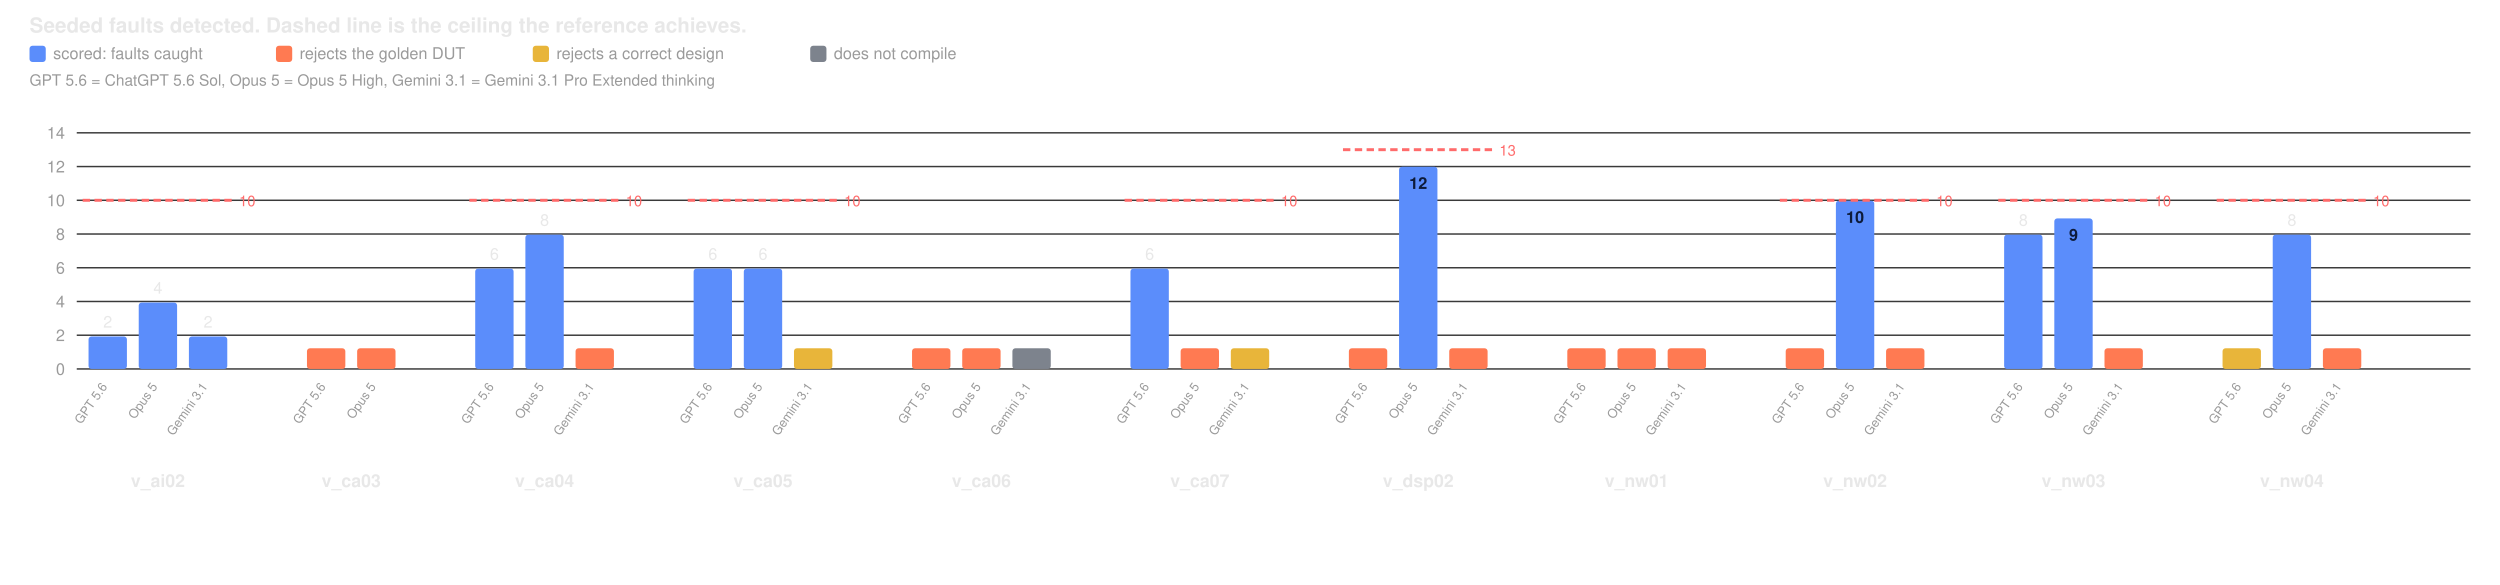
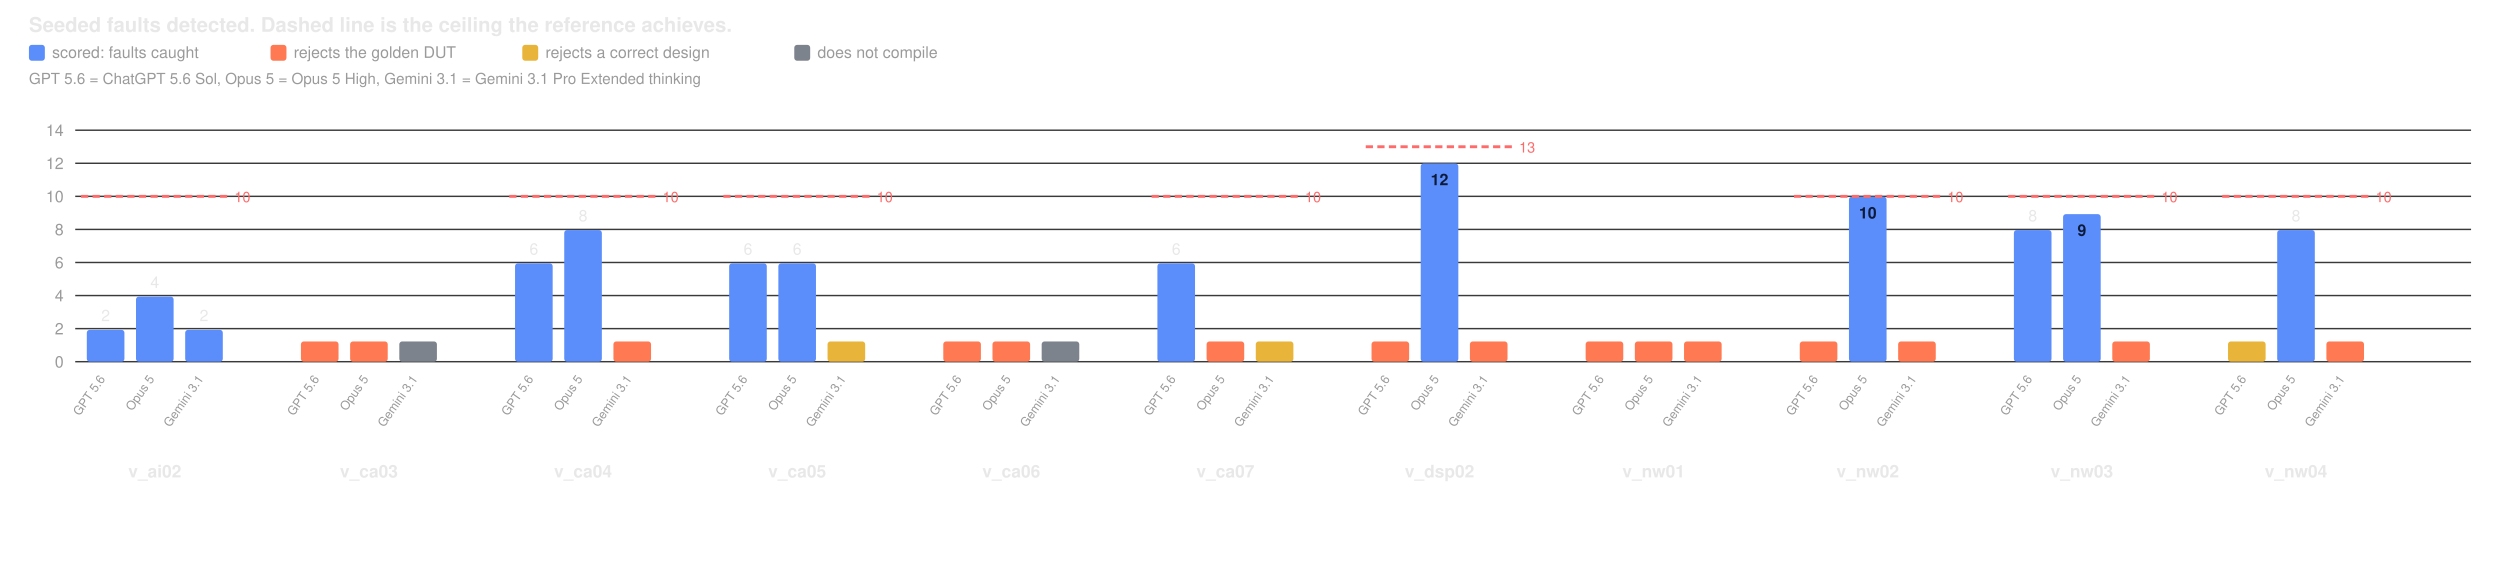
- <svg xmlns="http://www.w3.org/2000/svg" viewBox="0 0 1694 396" font-family="-apple-system,BlinkMacSystemFont,Segoe UI,Helvetica,Arial,sans-serif">
-   <rect width="1694" height="396" fill="none" />
-   <line x1="52" y1="250.0" x2="1674" y2="250.0" stroke="#3a3a3a" stroke-width="1" />
+ <svg xmlns="http://www.w3.org/2000/svg" viewBox="0 0 1728 396" font-family="-apple-system,BlinkMacSystemFont,Segoe UI,Helvetica,Arial,sans-serif">
+   <rect width="1728" height="396" fill="none" />
+   <line x1="52" y1="250.0" x2="1708" y2="250.0" stroke="#3a3a3a" stroke-width="1" />
  <text x="44" y="254.0" fill="#9a9a9a" font-size="11" text-anchor="end">0</text>
-   <line x1="52" y1="227.143" x2="1674" y2="227.143" stroke="#3a3a3a" stroke-width="1" />
+   <line x1="52" y1="227.143" x2="1708" y2="227.143" stroke="#3a3a3a" stroke-width="1" />
  <text x="44" y="231.143" fill="#9a9a9a" font-size="11" text-anchor="end">2</text>
-   <line x1="52" y1="204.286" x2="1674" y2="204.286" stroke="#3a3a3a" stroke-width="1" />
+   <line x1="52" y1="204.286" x2="1708" y2="204.286" stroke="#3a3a3a" stroke-width="1" />
  <text x="44" y="208.286" fill="#9a9a9a" font-size="11" text-anchor="end">4</text>
-   <line x1="52" y1="181.429" x2="1674" y2="181.429" stroke="#3a3a3a" stroke-width="1" />
+   <line x1="52" y1="181.429" x2="1708" y2="181.429" stroke="#3a3a3a" stroke-width="1" />
  <text x="44" y="185.429" fill="#9a9a9a" font-size="11" text-anchor="end">6</text>
-   <line x1="52" y1="158.571" x2="1674" y2="158.571" stroke="#3a3a3a" stroke-width="1" />
+   <line x1="52" y1="158.571" x2="1708" y2="158.571" stroke="#3a3a3a" stroke-width="1" />
  <text x="44" y="162.571" fill="#9a9a9a" font-size="11" text-anchor="end">8</text>
-   <line x1="52" y1="135.714" x2="1674" y2="135.714" stroke="#3a3a3a" stroke-width="1" />
+   <line x1="52" y1="135.714" x2="1708" y2="135.714" stroke="#3a3a3a" stroke-width="1" />
  <text x="44" y="139.714" fill="#9a9a9a" font-size="11" text-anchor="end">10</text>
-   <line x1="52" y1="112.857" x2="1674" y2="112.857" stroke="#3a3a3a" stroke-width="1" />
+   <line x1="52" y1="112.857" x2="1708" y2="112.857" stroke="#3a3a3a" stroke-width="1" />
  <text x="44" y="116.857" fill="#9a9a9a" font-size="11" text-anchor="end">12</text>
-   <line x1="52" y1="90.0" x2="1674" y2="90.0" stroke="#3a3a3a" stroke-width="1" />
+   <line x1="52" y1="90.0" x2="1708" y2="90.0" stroke="#3a3a3a" stroke-width="1" />
  <text x="44" y="94.0" fill="#9a9a9a" font-size="11" text-anchor="end">14</text>
  <rect x="60" y="228" width="26" height="22" rx="2" fill="#5b8dfb" />
  <text x="73.0" y="222" fill="#e8e8e8" font-size="11" text-anchor="middle">2</text>
  <text x="73.0" y="262" fill="#9a9a9a" font-size="8.5" text-anchor="end" transform="rotate(-55 73.0 262)">GPT 5.6</text>
  <rect x="94" y="205" width="26" height="45" rx="2" fill="#5b8dfb" />
  <text x="107.0" y="199" fill="#e8e8e8" font-size="11" text-anchor="middle">4</text>
  <text x="107.0" y="262" fill="#9a9a9a" font-size="8.5" text-anchor="end" transform="rotate(-55 107.0 262)">Opus 5</text>
  <rect x="128" y="228" width="26" height="22" rx="2" fill="#5b8dfb" />
  <text x="141.0" y="222" fill="#e8e8e8" font-size="11" text-anchor="middle">2</text>
  <text x="141.0" y="262" fill="#9a9a9a" font-size="8.5" text-anchor="end" transform="rotate(-55 141.0 262)">Gemini 3.1</text>
  <line x1="56" y1="135.714" x2="158" y2="135.714" stroke="#ff6b6b" stroke-width="2" stroke-dasharray="5,3" />
  <text x="162" y="139.714" fill="#ff6b6b" font-size="10">10</text>
  <text x="107.0" y="330" fill="#e8e8e8" font-size="12" font-weight="600" text-anchor="middle">v_ai02</text>
  <rect x="208" y="236" width="26" height="14" rx="2" fill="#ff7a52" />
  <text x="221.0" y="262" fill="#9a9a9a" font-size="8.5" text-anchor="end" transform="rotate(-55 221.0 262)">GPT 5.6</text>
  <rect x="242" y="236" width="26" height="14" rx="2" fill="#ff7a52" />
  <text x="255.0" y="262" fill="#9a9a9a" font-size="8.5" text-anchor="end" transform="rotate(-55 255.0 262)">Opus 5</text>
-   <text x="238.0" y="330" fill="#e8e8e8" font-size="12" font-weight="600" text-anchor="middle">v_ca03</text>
-   <rect x="322" y="182" width="26" height="68" rx="2" fill="#5b8dfb" />
-   <text x="335.0" y="176" fill="#e8e8e8" font-size="11" text-anchor="middle">6</text>
-   <text x="335.0" y="262" fill="#9a9a9a" font-size="8.5" text-anchor="end" transform="rotate(-55 335.0 262)">GPT 5.6</text>
-   <rect x="356" y="159" width="26" height="91" rx="2" fill="#5b8dfb" />
-   <text x="369.0" y="153" fill="#e8e8e8" font-size="11" text-anchor="middle">8</text>
-   <text x="369.0" y="262" fill="#9a9a9a" font-size="8.5" text-anchor="end" transform="rotate(-55 369.0 262)">Opus 5</text>
-   <rect x="390" y="236" width="26" height="14" rx="2" fill="#ff7a52" />
-   <text x="403.0" y="262" fill="#9a9a9a" font-size="8.5" text-anchor="end" transform="rotate(-55 403.0 262)">Gemini 3.1</text>
-   <line x1="318" y1="135.714" x2="420" y2="135.714" stroke="#ff6b6b" stroke-width="2" stroke-dasharray="5,3" />
-   <text x="424" y="139.714" fill="#ff6b6b" font-size="10">10</text>
-   <text x="369.0" y="330" fill="#e8e8e8" font-size="12" font-weight="600" text-anchor="middle">v_ca04</text>
-   <rect x="470" y="182" width="26" height="68" rx="2" fill="#5b8dfb" />
-   <text x="483.0" y="176" fill="#e8e8e8" font-size="11" text-anchor="middle">6</text>
-   <text x="483.0" y="262" fill="#9a9a9a" font-size="8.5" text-anchor="end" transform="rotate(-55 483.0 262)">GPT 5.6</text>
+   <rect x="276" y="236" width="26" height="14" rx="2" fill="#7d838d" />
+   <text x="289.0" y="262" fill="#9a9a9a" font-size="8.5" text-anchor="end" transform="rotate(-55 289.0 262)">Gemini 3.1</text>
+   <text x="255.0" y="330" fill="#e8e8e8" font-size="12" font-weight="600" text-anchor="middle">v_ca03</text>
+   <rect x="356" y="182" width="26" height="68" rx="2" fill="#5b8dfb" />
+   <text x="369.0" y="176" fill="#e8e8e8" font-size="11" text-anchor="middle">6</text>
+   <text x="369.0" y="262" fill="#9a9a9a" font-size="8.5" text-anchor="end" transform="rotate(-55 369.0 262)">GPT 5.6</text>
+   <rect x="390" y="159" width="26" height="91" rx="2" fill="#5b8dfb" />
+   <text x="403.0" y="153" fill="#e8e8e8" font-size="11" text-anchor="middle">8</text>
+   <text x="403.0" y="262" fill="#9a9a9a" font-size="8.5" text-anchor="end" transform="rotate(-55 403.0 262)">Opus 5</text>
+   <rect x="424" y="236" width="26" height="14" rx="2" fill="#ff7a52" />
+   <text x="437.0" y="262" fill="#9a9a9a" font-size="8.5" text-anchor="end" transform="rotate(-55 437.0 262)">Gemini 3.1</text>
+   <line x1="352" y1="135.714" x2="454" y2="135.714" stroke="#ff6b6b" stroke-width="2" stroke-dasharray="5,3" />
+   <text x="458" y="139.714" fill="#ff6b6b" font-size="10">10</text>
+   <text x="403.0" y="330" fill="#e8e8e8" font-size="12" font-weight="600" text-anchor="middle">v_ca04</text>
  <rect x="504" y="182" width="26" height="68" rx="2" fill="#5b8dfb" />
  <text x="517.0" y="176" fill="#e8e8e8" font-size="11" text-anchor="middle">6</text>
-   <text x="517.0" y="262" fill="#9a9a9a" font-size="8.5" text-anchor="end" transform="rotate(-55 517.0 262)">Opus 5</text>
-   <rect x="538" y="236" width="26" height="14" rx="2" fill="#e8b53a" />
-   <text x="551.0" y="262" fill="#9a9a9a" font-size="8.5" text-anchor="end" transform="rotate(-55 551.0 262)">Gemini 3.1</text>
-   <line x1="466" y1="135.714" x2="568" y2="135.714" stroke="#ff6b6b" stroke-width="2" stroke-dasharray="5,3" />
-   <text x="572" y="139.714" fill="#ff6b6b" font-size="10">10</text>
-   <text x="517.0" y="330" fill="#e8e8e8" font-size="12" font-weight="600" text-anchor="middle">v_ca05</text>
-   <rect x="618" y="236" width="26" height="14" rx="2" fill="#ff7a52" />
-   <text x="631.0" y="262" fill="#9a9a9a" font-size="8.5" text-anchor="end" transform="rotate(-55 631.0 262)">GPT 5.6</text>
+   <text x="517.0" y="262" fill="#9a9a9a" font-size="8.5" text-anchor="end" transform="rotate(-55 517.0 262)">GPT 5.6</text>
+   <rect x="538" y="182" width="26" height="68" rx="2" fill="#5b8dfb" />
+   <text x="551.0" y="176" fill="#e8e8e8" font-size="11" text-anchor="middle">6</text>
+   <text x="551.0" y="262" fill="#9a9a9a" font-size="8.5" text-anchor="end" transform="rotate(-55 551.0 262)">Opus 5</text>
+   <rect x="572" y="236" width="26" height="14" rx="2" fill="#e8b53a" />
+   <text x="585.0" y="262" fill="#9a9a9a" font-size="8.5" text-anchor="end" transform="rotate(-55 585.0 262)">Gemini 3.1</text>
+   <line x1="500" y1="135.714" x2="602" y2="135.714" stroke="#ff6b6b" stroke-width="2" stroke-dasharray="5,3" />
+   <text x="606" y="139.714" fill="#ff6b6b" font-size="10">10</text>
+   <text x="551.0" y="330" fill="#e8e8e8" font-size="12" font-weight="600" text-anchor="middle">v_ca05</text>
  <rect x="652" y="236" width="26" height="14" rx="2" fill="#ff7a52" />
-   <text x="665.0" y="262" fill="#9a9a9a" font-size="8.5" text-anchor="end" transform="rotate(-55 665.0 262)">Opus 5</text>
-   <rect x="686" y="236" width="26" height="14" rx="2" fill="#7d838d" />
-   <text x="699.0" y="262" fill="#9a9a9a" font-size="8.5" text-anchor="end" transform="rotate(-55 699.0 262)">Gemini 3.1</text>
-   <text x="665.0" y="330" fill="#e8e8e8" font-size="12" font-weight="600" text-anchor="middle">v_ca06</text>
-   <rect x="766" y="182" width="26" height="68" rx="2" fill="#5b8dfb" />
-   <text x="779.0" y="176" fill="#e8e8e8" font-size="11" text-anchor="middle">6</text>
-   <text x="779.0" y="262" fill="#9a9a9a" font-size="8.5" text-anchor="end" transform="rotate(-55 779.0 262)">GPT 5.6</text>
-   <rect x="800" y="236" width="26" height="14" rx="2" fill="#ff7a52" />
-   <text x="813.0" y="262" fill="#9a9a9a" font-size="8.5" text-anchor="end" transform="rotate(-55 813.0 262)">Opus 5</text>
-   <rect x="834" y="236" width="26" height="14" rx="2" fill="#e8b53a" />
-   <text x="847.0" y="262" fill="#9a9a9a" font-size="8.5" text-anchor="end" transform="rotate(-55 847.0 262)">Gemini 3.1</text>
-   <line x1="762" y1="135.714" x2="864" y2="135.714" stroke="#ff6b6b" stroke-width="2" stroke-dasharray="5,3" />
-   <text x="868" y="139.714" fill="#ff6b6b" font-size="10">10</text>
-   <text x="813.0" y="330" fill="#e8e8e8" font-size="12" font-weight="600" text-anchor="middle">v_ca07</text>
-   <rect x="914" y="236" width="26" height="14" rx="2" fill="#ff7a52" />
-   <text x="927.0" y="262" fill="#9a9a9a" font-size="8.5" text-anchor="end" transform="rotate(-55 927.0 262)">GPT 5.6</text>
-   <rect x="948" y="113" width="26" height="137" rx="2" fill="#5b8dfb" />
-   <text x="961.0" y="128" fill="#0d1b3a" font-size="11" font-weight="600" text-anchor="middle">12</text>
-   <text x="961.0" y="262" fill="#9a9a9a" font-size="8.5" text-anchor="end" transform="rotate(-55 961.0 262)">Opus 5</text>
-   <rect x="982" y="236" width="26" height="14" rx="2" fill="#ff7a52" />
-   <text x="995.0" y="262" fill="#9a9a9a" font-size="8.5" text-anchor="end" transform="rotate(-55 995.0 262)">Gemini 3.1</text>
-   <line x1="910" y1="101.429" x2="1012" y2="101.429" stroke="#ff6b6b" stroke-width="2" stroke-dasharray="5,3" />
-   <text x="1016" y="105.429" fill="#ff6b6b" font-size="10">13</text>
-   <text x="961.0" y="330" fill="#e8e8e8" font-size="12" font-weight="600" text-anchor="middle">v_dsp02</text>
-   <rect x="1062" y="236" width="26" height="14" rx="2" fill="#ff7a52" />
-   <text x="1075.0" y="262" fill="#9a9a9a" font-size="8.5" text-anchor="end" transform="rotate(-55 1075.0 262)">GPT 5.6</text>
+   <text x="665.0" y="262" fill="#9a9a9a" font-size="8.5" text-anchor="end" transform="rotate(-55 665.0 262)">GPT 5.6</text>
+   <rect x="686" y="236" width="26" height="14" rx="2" fill="#ff7a52" />
+   <text x="699.0" y="262" fill="#9a9a9a" font-size="8.5" text-anchor="end" transform="rotate(-55 699.0 262)">Opus 5</text>
+   <rect x="720" y="236" width="26" height="14" rx="2" fill="#7d838d" />
+   <text x="733.0" y="262" fill="#9a9a9a" font-size="8.5" text-anchor="end" transform="rotate(-55 733.0 262)">Gemini 3.1</text>
+   <text x="699.0" y="330" fill="#e8e8e8" font-size="12" font-weight="600" text-anchor="middle">v_ca06</text>
+   <rect x="800" y="182" width="26" height="68" rx="2" fill="#5b8dfb" />
+   <text x="813.0" y="176" fill="#e8e8e8" font-size="11" text-anchor="middle">6</text>
+   <text x="813.0" y="262" fill="#9a9a9a" font-size="8.5" text-anchor="end" transform="rotate(-55 813.0 262)">GPT 5.6</text>
+   <rect x="834" y="236" width="26" height="14" rx="2" fill="#ff7a52" />
+   <text x="847.0" y="262" fill="#9a9a9a" font-size="8.5" text-anchor="end" transform="rotate(-55 847.0 262)">Opus 5</text>
+   <rect x="868" y="236" width="26" height="14" rx="2" fill="#e8b53a" />
+   <text x="881.0" y="262" fill="#9a9a9a" font-size="8.5" text-anchor="end" transform="rotate(-55 881.0 262)">Gemini 3.1</text>
+   <line x1="796" y1="135.714" x2="898" y2="135.714" stroke="#ff6b6b" stroke-width="2" stroke-dasharray="5,3" />
+   <text x="902" y="139.714" fill="#ff6b6b" font-size="10">10</text>
+   <text x="847.0" y="330" fill="#e8e8e8" font-size="12" font-weight="600" text-anchor="middle">v_ca07</text>
+   <rect x="948" y="236" width="26" height="14" rx="2" fill="#ff7a52" />
+   <text x="961.0" y="262" fill="#9a9a9a" font-size="8.5" text-anchor="end" transform="rotate(-55 961.0 262)">GPT 5.6</text>
+   <rect x="982" y="113" width="26" height="137" rx="2" fill="#5b8dfb" />
+   <text x="995.0" y="128" fill="#0d1b3a" font-size="11" font-weight="600" text-anchor="middle">12</text>
+   <text x="995.0" y="262" fill="#9a9a9a" font-size="8.5" text-anchor="end" transform="rotate(-55 995.0 262)">Opus 5</text>
+   <rect x="1016" y="236" width="26" height="14" rx="2" fill="#ff7a52" />
+   <text x="1029.0" y="262" fill="#9a9a9a" font-size="8.5" text-anchor="end" transform="rotate(-55 1029.0 262)">Gemini 3.1</text>
+   <line x1="944" y1="101.429" x2="1046" y2="101.429" stroke="#ff6b6b" stroke-width="2" stroke-dasharray="5,3" />
+   <text x="1050" y="105.429" fill="#ff6b6b" font-size="10">13</text>
+   <text x="995.0" y="330" fill="#e8e8e8" font-size="12" font-weight="600" text-anchor="middle">v_dsp02</text>
  <rect x="1096" y="236" width="26" height="14" rx="2" fill="#ff7a52" />
-   <text x="1109.0" y="262" fill="#9a9a9a" font-size="8.5" text-anchor="end" transform="rotate(-55 1109.0 262)">Opus 5</text>
+   <text x="1109.0" y="262" fill="#9a9a9a" font-size="8.5" text-anchor="end" transform="rotate(-55 1109.0 262)">GPT 5.6</text>
  <rect x="1130" y="236" width="26" height="14" rx="2" fill="#ff7a52" />
-   <text x="1143.0" y="262" fill="#9a9a9a" font-size="8.5" text-anchor="end" transform="rotate(-55 1143.0 262)">Gemini 3.1</text>
-   <text x="1109.0" y="330" fill="#e8e8e8" font-size="12" font-weight="600" text-anchor="middle">v_nw01</text>
-   <rect x="1210" y="236" width="26" height="14" rx="2" fill="#ff7a52" />
-   <text x="1223.0" y="262" fill="#9a9a9a" font-size="8.5" text-anchor="end" transform="rotate(-55 1223.0 262)">GPT 5.6</text>
-   <rect x="1244" y="136" width="26" height="114" rx="2" fill="#5b8dfb" />
-   <text x="1257.0" y="151" fill="#0d1b3a" font-size="11" font-weight="600" text-anchor="middle">10</text>
-   <text x="1257.0" y="262" fill="#9a9a9a" font-size="8.5" text-anchor="end" transform="rotate(-55 1257.0 262)">Opus 5</text>
-   <rect x="1278" y="236" width="26" height="14" rx="2" fill="#ff7a52" />
-   <text x="1291.0" y="262" fill="#9a9a9a" font-size="8.5" text-anchor="end" transform="rotate(-55 1291.0 262)">Gemini 3.1</text>
-   <line x1="1206" y1="135.714" x2="1308" y2="135.714" stroke="#ff6b6b" stroke-width="2" stroke-dasharray="5,3" />
-   <text x="1312" y="139.714" fill="#ff6b6b" font-size="10">10</text>
-   <text x="1257.0" y="330" fill="#e8e8e8" font-size="12" font-weight="600" text-anchor="middle">v_nw02</text>
-   <rect x="1358" y="159" width="26" height="91" rx="2" fill="#5b8dfb" />
-   <text x="1371.0" y="153" fill="#e8e8e8" font-size="11" text-anchor="middle">8</text>
-   <text x="1371.0" y="262" fill="#9a9a9a" font-size="8.5" text-anchor="end" transform="rotate(-55 1371.0 262)">GPT 5.6</text>
-   <rect x="1392" y="148" width="26" height="102" rx="2" fill="#5b8dfb" />
-   <text x="1405.0" y="163" fill="#0d1b3a" font-size="11" font-weight="600" text-anchor="middle">9</text>
-   <text x="1405.0" y="262" fill="#9a9a9a" font-size="8.5" text-anchor="end" transform="rotate(-55 1405.0 262)">Opus 5</text>
-   <rect x="1426" y="236" width="26" height="14" rx="2" fill="#ff7a52" />
-   <text x="1439.0" y="262" fill="#9a9a9a" font-size="8.5" text-anchor="end" transform="rotate(-55 1439.0 262)">Gemini 3.1</text>
-   <line x1="1354" y1="135.714" x2="1456" y2="135.714" stroke="#ff6b6b" stroke-width="2" stroke-dasharray="5,3" />
-   <text x="1460" y="139.714" fill="#ff6b6b" font-size="10">10</text>
-   <text x="1405.0" y="330" fill="#e8e8e8" font-size="12" font-weight="600" text-anchor="middle">v_nw03</text>
-   <rect x="1506" y="236" width="26" height="14" rx="2" fill="#e8b53a" />
-   <text x="1519.0" y="262" fill="#9a9a9a" font-size="8.5" text-anchor="end" transform="rotate(-55 1519.0 262)">GPT 5.6</text>
-   <rect x="1540" y="159" width="26" height="91" rx="2" fill="#5b8dfb" />
-   <text x="1553.0" y="153" fill="#e8e8e8" font-size="11" text-anchor="middle">8</text>
-   <text x="1553.0" y="262" fill="#9a9a9a" font-size="8.5" text-anchor="end" transform="rotate(-55 1553.0 262)">Opus 5</text>
-   <rect x="1574" y="236" width="26" height="14" rx="2" fill="#ff7a52" />
-   <text x="1587.0" y="262" fill="#9a9a9a" font-size="8.5" text-anchor="end" transform="rotate(-55 1587.0 262)">Gemini 3.1</text>
-   <line x1="1502" y1="135.714" x2="1604" y2="135.714" stroke="#ff6b6b" stroke-width="2" stroke-dasharray="5,3" />
-   <text x="1608" y="139.714" fill="#ff6b6b" font-size="10">10</text>
-   <text x="1553.0" y="330" fill="#e8e8e8" font-size="12" font-weight="600" text-anchor="middle">v_nw04</text>
+   <text x="1143.0" y="262" fill="#9a9a9a" font-size="8.5" text-anchor="end" transform="rotate(-55 1143.0 262)">Opus 5</text>
+   <rect x="1164" y="236" width="26" height="14" rx="2" fill="#ff7a52" />
+   <text x="1177.0" y="262" fill="#9a9a9a" font-size="8.5" text-anchor="end" transform="rotate(-55 1177.0 262)">Gemini 3.1</text>
+   <text x="1143.0" y="330" fill="#e8e8e8" font-size="12" font-weight="600" text-anchor="middle">v_nw01</text>
+   <rect x="1244" y="236" width="26" height="14" rx="2" fill="#ff7a52" />
+   <text x="1257.0" y="262" fill="#9a9a9a" font-size="8.5" text-anchor="end" transform="rotate(-55 1257.0 262)">GPT 5.6</text>
+   <rect x="1278" y="136" width="26" height="114" rx="2" fill="#5b8dfb" />
+   <text x="1291.0" y="151" fill="#0d1b3a" font-size="11" font-weight="600" text-anchor="middle">10</text>
+   <text x="1291.0" y="262" fill="#9a9a9a" font-size="8.5" text-anchor="end" transform="rotate(-55 1291.0 262)">Opus 5</text>
+   <rect x="1312" y="236" width="26" height="14" rx="2" fill="#ff7a52" />
+   <text x="1325.0" y="262" fill="#9a9a9a" font-size="8.5" text-anchor="end" transform="rotate(-55 1325.0 262)">Gemini 3.1</text>
+   <line x1="1240" y1="135.714" x2="1342" y2="135.714" stroke="#ff6b6b" stroke-width="2" stroke-dasharray="5,3" />
+   <text x="1346" y="139.714" fill="#ff6b6b" font-size="10">10</text>
+   <text x="1291.0" y="330" fill="#e8e8e8" font-size="12" font-weight="600" text-anchor="middle">v_nw02</text>
+   <rect x="1392" y="159" width="26" height="91" rx="2" fill="#5b8dfb" />
+   <text x="1405.0" y="153" fill="#e8e8e8" font-size="11" text-anchor="middle">8</text>
+   <text x="1405.0" y="262" fill="#9a9a9a" font-size="8.5" text-anchor="end" transform="rotate(-55 1405.0 262)">GPT 5.6</text>
+   <rect x="1426" y="148" width="26" height="102" rx="2" fill="#5b8dfb" />
+   <text x="1439.0" y="163" fill="#0d1b3a" font-size="11" font-weight="600" text-anchor="middle">9</text>
+   <text x="1439.0" y="262" fill="#9a9a9a" font-size="8.5" text-anchor="end" transform="rotate(-55 1439.0 262)">Opus 5</text>
+   <rect x="1460" y="236" width="26" height="14" rx="2" fill="#ff7a52" />
+   <text x="1473.0" y="262" fill="#9a9a9a" font-size="8.5" text-anchor="end" transform="rotate(-55 1473.0 262)">Gemini 3.1</text>
+   <line x1="1388" y1="135.714" x2="1490" y2="135.714" stroke="#ff6b6b" stroke-width="2" stroke-dasharray="5,3" />
+   <text x="1494" y="139.714" fill="#ff6b6b" font-size="10">10</text>
+   <text x="1439.0" y="330" fill="#e8e8e8" font-size="12" font-weight="600" text-anchor="middle">v_nw03</text>
+   <rect x="1540" y="236" width="26" height="14" rx="2" fill="#e8b53a" />
+   <text x="1553.0" y="262" fill="#9a9a9a" font-size="8.5" text-anchor="end" transform="rotate(-55 1553.0 262)">GPT 5.6</text>
+   <rect x="1574" y="159" width="26" height="91" rx="2" fill="#5b8dfb" />
+   <text x="1587.0" y="153" fill="#e8e8e8" font-size="11" text-anchor="middle">8</text>
+   <text x="1587.0" y="262" fill="#9a9a9a" font-size="8.5" text-anchor="end" transform="rotate(-55 1587.0 262)">Opus 5</text>
+   <rect x="1608" y="236" width="26" height="14" rx="2" fill="#ff7a52" />
+   <text x="1621.0" y="262" fill="#9a9a9a" font-size="8.5" text-anchor="end" transform="rotate(-55 1621.0 262)">Gemini 3.1</text>
+   <line x1="1536" y1="135.714" x2="1638" y2="135.714" stroke="#ff6b6b" stroke-width="2" stroke-dasharray="5,3" />
+   <text x="1642" y="139.714" fill="#ff6b6b" font-size="10">10</text>
+   <text x="1587.0" y="330" fill="#e8e8e8" font-size="12" font-weight="600" text-anchor="middle">v_nw04</text>
  <text x="20" y="22" fill="#e8e8e8" font-size="14" font-weight="600">Seeded faults detected. Dashed line is the ceiling the reference achieves.</text>
  <rect x="20" y="31" width="11" height="11" rx="2" fill="#5b8dfb" />
  <text x="36" y="40" fill="#9a9a9a" font-size="11">scored: faults caught</text>
  <rect x="187.0" y="31" width="11" height="11" rx="2" fill="#ff7a52" />
  <text x="203.0" y="40" fill="#9a9a9a" font-size="11">rejects the golden DUT</text>
  <rect x="361.0" y="31" width="11" height="11" rx="2" fill="#e8b53a" />
  <text x="377.0" y="40" fill="#9a9a9a" font-size="11">rejects a correct design</text>
  <rect x="549.0" y="31" width="11" height="11" rx="2" fill="#7d838d" />
  <text x="565.0" y="40" fill="#9a9a9a" font-size="11">does not compile</text>
  <text x="20" y="58" fill="#9a9a9a" font-size="10.5">GPT 5.6 = ChatGPT 5.6 Sol,   Opus 5 = Opus 5 High,   Gemini 3.1 = Gemini 3.1 Pro Extended thinking</text>
</svg>
